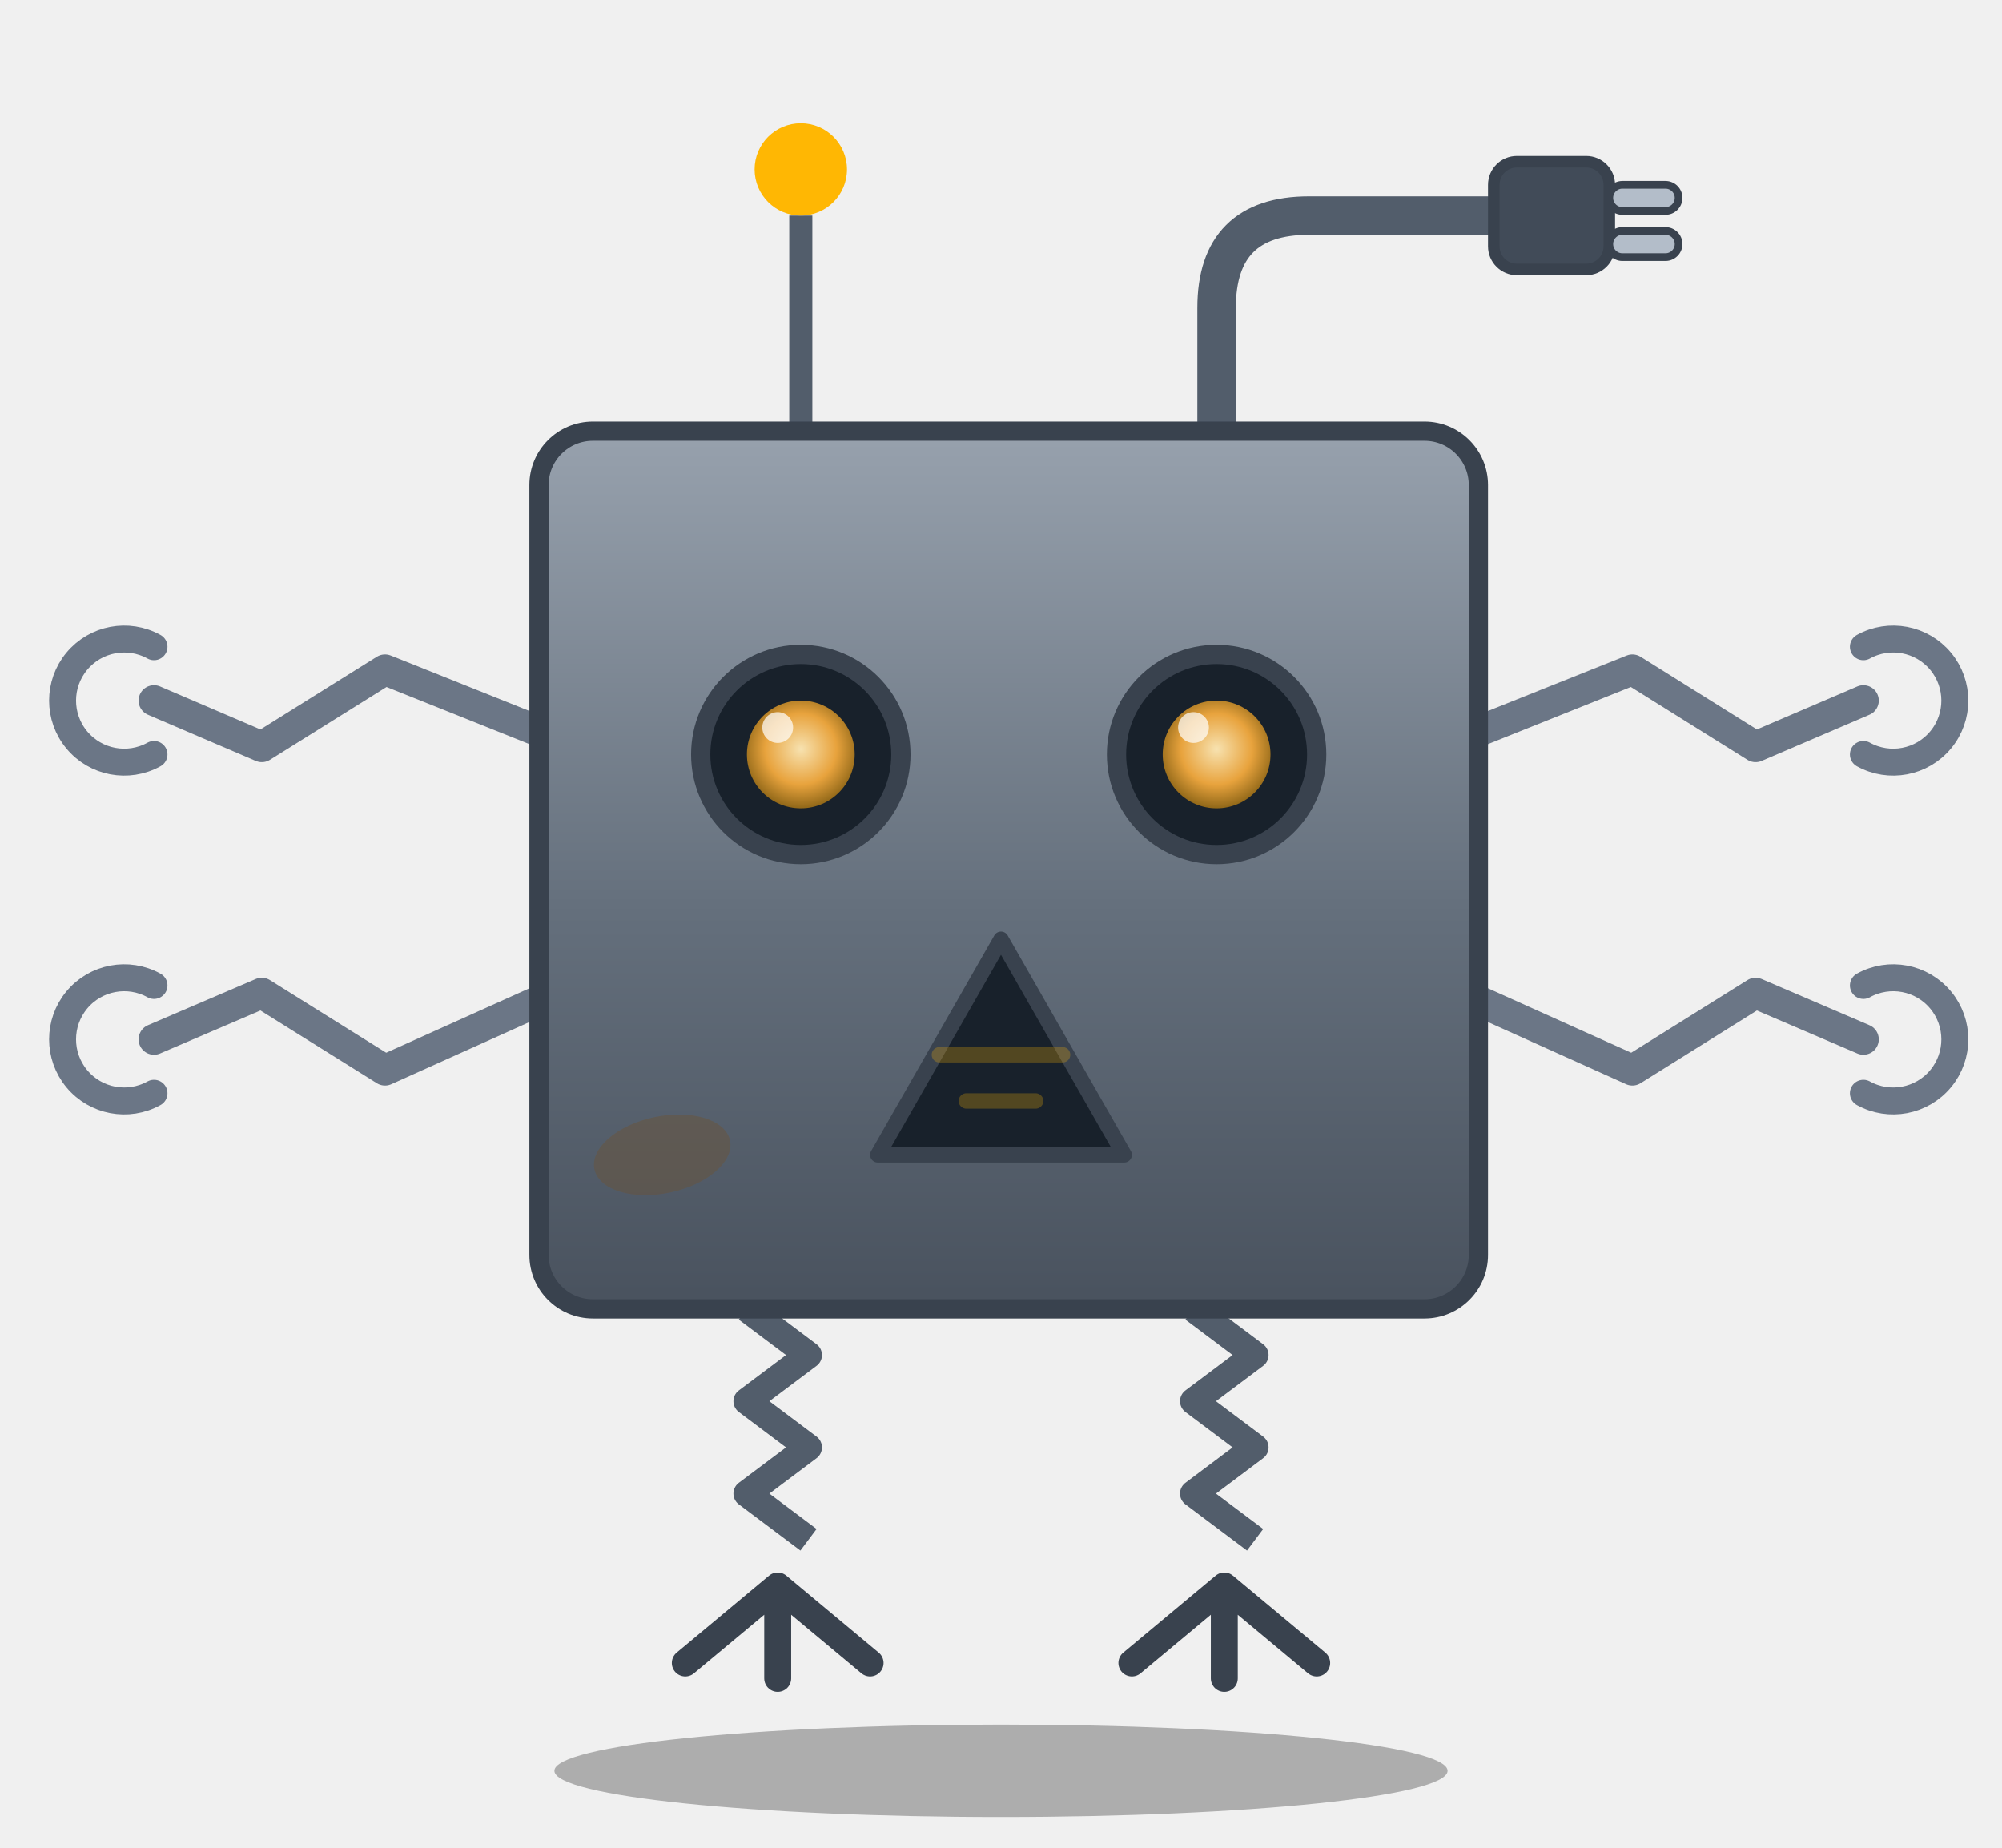
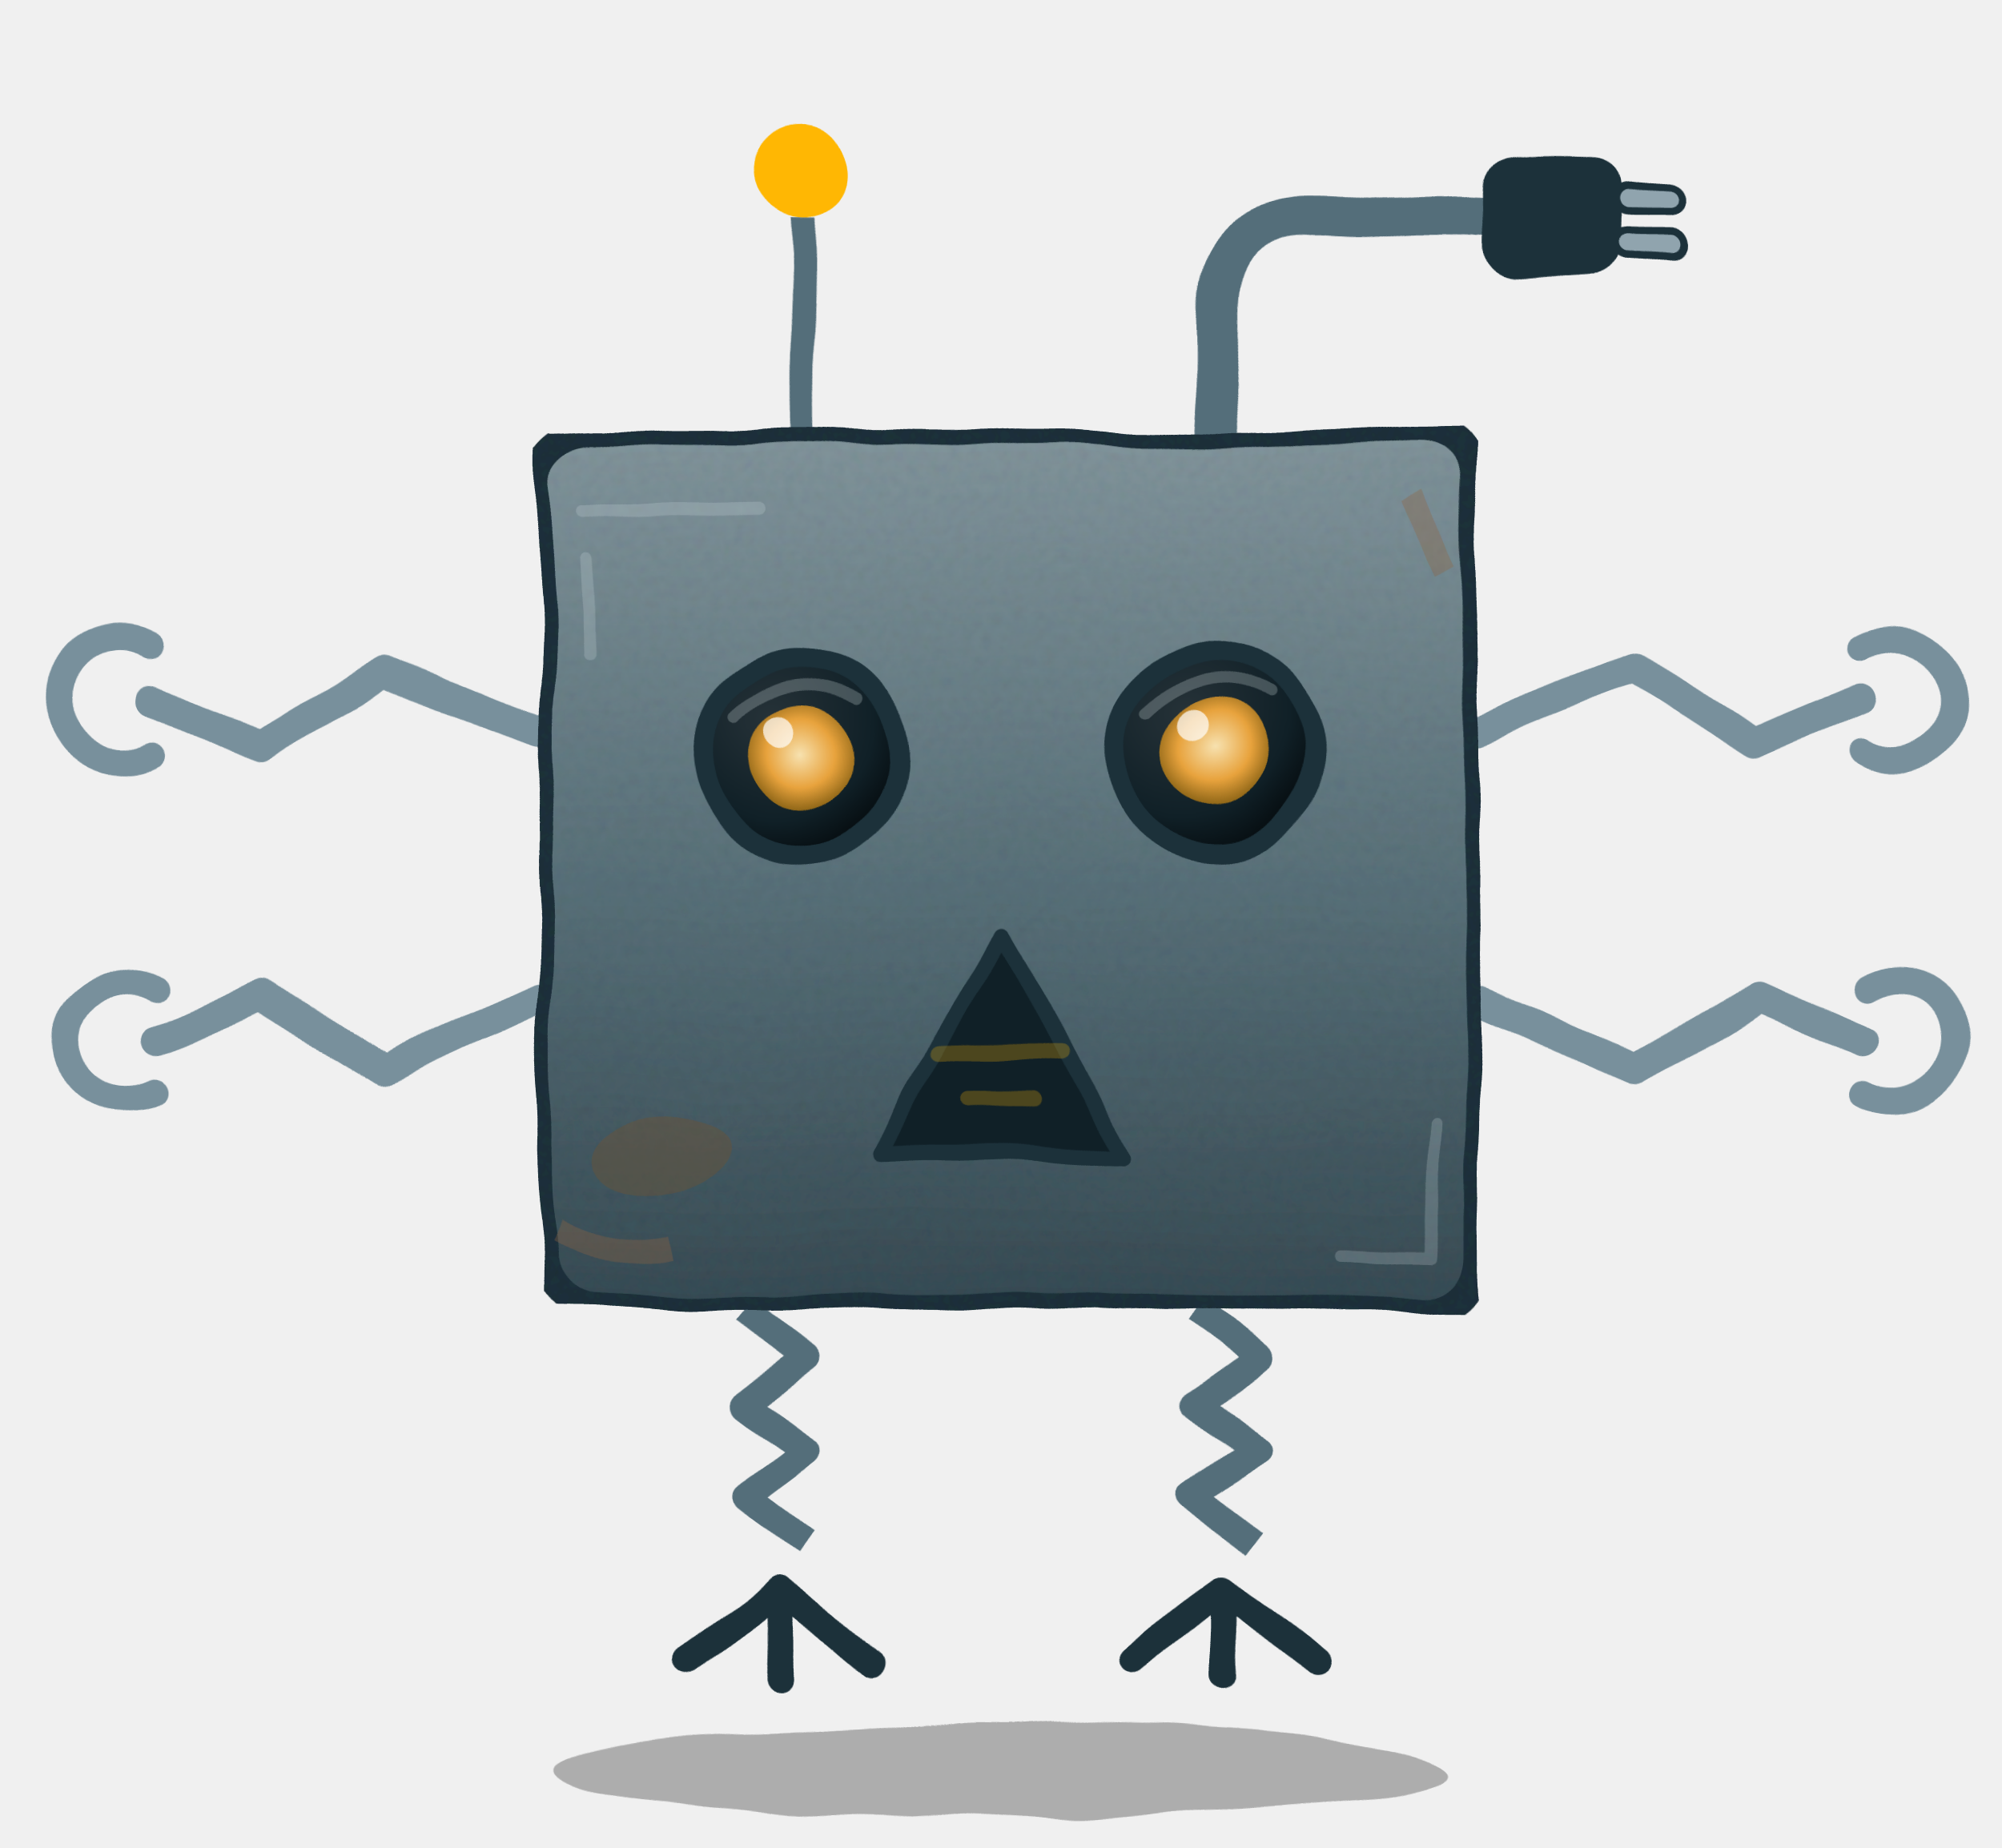
<svg xmlns="http://www.w3.org/2000/svg" viewBox="0 0 260 240" aria-label="老机器">
  <defs>
-     <linearGradient id="omMetal" x1="0" y1="0" x2="0" y2="1">
-       <stop offset="0" stop-color="#97a1ad" />
-       <stop offset="0.55" stop-color="#646f7c" />
-       <stop offset="1" stop-color="#49525e" />
+     <linearGradient id="om-omMetal" x1="0" y1="0" x2="0" y2="1">
+       <stop offset="0" stop-color="#82959c" />
+       <stop offset="0.55" stop-color="#566e77" />
+       <stop offset="1" stop-color="#374b54" />
    </linearGradient>
-     <radialGradient id="omEye" cx="0.5" cy="0.45" r="0.6">
+     <radialGradient id="om-omEye" cx="0.5" cy="0.45" r="0.6">
      <stop offset="0" stop-color="#f7e2b0" />
      <stop offset="0.55" stop-color="#e8a33d" />
      <stop offset="1" stop-color="#7d5a10" />
    </radialGradient>
+     <filter id="om-edge" x="-20%" y="-20%" width="140%" height="140%">
+       <feTurbulence type="fractalNoise" baseFrequency="0.035" numOctaves="3" seed="13" result="noise" />
+       <feDisplacementMap in="SourceGraphic" in2="noise" scale="3.2" xChannelSelector="R" yChannelSelector="G" />
+     </filter>
+     <filter id="om-grain" x="0" y="0" width="100%" height="100%">
+       <feTurbulence type="fractalNoise" baseFrequency="0.75" numOctaves="2" seed="13" result="grain" />
+       <feColorMatrix in="grain" type="matrix" values="1 0 0 0 0  0 1 0 0 0  0 0 1 0 0  0 0 0 0.18 0" result="tint" />
+       <feComposite in="tint" in2="SourceGraphic" operator="in" result="texture" />
+       <feBlend in="SourceGraphic" in2="texture" mode="multiply" />
+     </filter>
+     <radialGradient id="om-glass" cx=".35" cy=".3" r=".75">
+       <stop offset="0" stop-color="#263238" />
+       <stop offset=".7" stop-color="#102027" />
+       <stop offset="1" stop-color="#050b0e" />
+     </radialGradient>
    <style>
-       .om-eye { animation: omFlicker 3.5s infinite; }
-       @keyframes omFlicker {
+       .om-eye { animation: omFlicker1013 3.5s infinite; }
+       @keyframes omFlicker1013 {
        0% { opacity: .72; } 8% { opacity: .28; } 12% { opacity: .8; }
        40% { opacity: .68; } 44% { opacity: .3; } 48% { opacity: .76; } 100% { opacity: .72; }
      }
-       .om-beacon { animation: omBeacon 2.6s infinite ease-in-out; }
-       @keyframes omBeacon { 0%,100% { opacity: .25; } 50% { opacity: 1; } }
-     </style>
+       .om-beacon { animation: omBeacon1013 2.6s infinite ease-in-out; }
+       @keyframes omBeacon1013 { 0%,100% { opacity: .25; } 50% { opacity: 1; } }
+ 
+       .om-surface { filter:url(#om-grain); }
+       .om-shell { stroke-width:3.5; stroke-linejoin:round; }
+       .om-whale-skin { stroke-width:3.2; }
+       .om-pencil { fill:none; stroke:#d0dce0; stroke-width:1.6; opacity:.23; stroke-linecap:round; stroke-linejoin:round; }
+ </style>
  </defs>
-   <line x1="104" y1="56" x2="104" y2="28" stroke="#525d6b" stroke-width="3" />
-   <circle class="om-beacon" cx="104" cy="22" r="6" fill="#ffb703" />
-   <path d="M 158 56 V 40 Q 158 28 170 28 H 194" fill="none" stroke="#525d6b" stroke-width="5" stroke-linecap="round" />
-   <rect x="194" y="21" width="15" height="14" rx="3" fill="#414b58" stroke="#39424e" stroke-width="1.5" />
-   <rect x="209" y="24" width="9" height="3.4" rx="1.7" fill="#b3bdc9" stroke="#39424e" stroke-width="1" />
-   <rect x="209" y="30" width="9" height="3.4" rx="1.7" fill="#b3bdc9" stroke="#39424e" stroke-width="1" />
-   <g fill="none" stroke="#6b7686" stroke-width="4" stroke-linejoin="round" stroke-linecap="round">
-     <g>
-       <polyline points="70,95 50,87 34,97 20,91" />
-       <path d="M 20 84 A 8 8 0 1 0 20 98" stroke-width="3.5" />
-     </g>
-     <g>
-       <polyline points="70,130 50,139 34,129 20,135" />
-       <path d="M 20 128 A 8 8 0 1 0 20 142" stroke-width="3.5" />
-     </g>
-     <g>
-       <polyline points="192,95 212,87 228,97 242,91" />
-       <path d="M 242 84 A 8 8 0 1 1 242 98" stroke-width="3.5" />
-     </g>
-     <g>
-       <polyline points="192,130 212,139 228,129 242,135" />
-       <path d="M 242 128 A 8 8 0 1 1 242 142" stroke-width="3.5" />
+   <g class="om-art" filter="url(#om-edge)">
+     <g class="om-fig-body">
+       <line x1="104" y1="56" x2="104" y2="28" stroke="#546e7a" stroke-width="3" />
+       <circle class="om-beacon" cx="104" cy="22" r="6" fill="#ffb703" />
+       <path d="M 158 56 V 40 Q 158 28 170 28 H 194" fill="none" stroke="#546e7a" stroke-width="5" stroke-linecap="round" />
+       <rect x="194" y="21" width="15" height="14" rx="3" fill="#1c313a" stroke="#1c313a" stroke-width="1.5" />
+       <rect x="209" y="24" width="9" height="3.4" rx="1.7" fill="#90a4ae" stroke="#1c313a" stroke-width="1" />
+       <rect x="209" y="30" width="9" height="3.4" rx="1.7" fill="#90a4ae" stroke="#1c313a" stroke-width="1" />
+       <g fill="none" stroke="#78909c" stroke-width="4" stroke-linejoin="round" stroke-linecap="round">
+         <g class="om-arm om-arm-lu">
+           <polyline points="70,95 50,87 34,97 20,91" />
+           <path d="M 20 84 A 8 8 0 1 0 20 98" stroke-width="3.5" />
+         </g>
+         <g class="om-arm om-arm-ll">
+           <polyline points="70,130 50,139 34,129 20,135" />
+           <path d="M 20 128 A 8 8 0 1 0 20 142" stroke-width="3.5" />
+         </g>
+         <g class="om-arm om-arm-ru">
+           <polyline points="192,95 212,87 228,97 242,91" />
+           <path d="M 242 84 A 8 8 0 1 1 242 98" stroke-width="3.5" />
+         </g>
+         <g class="om-arm om-arm-rl">
+           <polyline points="192,130 212,139 228,129 242,135" />
+           <path d="M 242 128 A 8 8 0 1 1 242 142" stroke-width="3.5" />
+         </g>
+       </g>
+       <g stroke="#546e7a" stroke-width="3.5" fill="none" stroke-linejoin="round">
+         <path d="M 97 170 l 8 6 l -8 6 l 8 6 l -8 6 l 8 6" />
+         <path d="M 155 170 l 8 6 l -8 6 l 8 6 l -8 6 l 8 6" />
+       </g>
+       <g stroke="#1c313a" stroke-width="3.5" stroke-linecap="round">
+         <path d="M 101 206 L 89 216 M 101 206 L 101 218 M 101 206 L 113 216" />
+         <path d="M 159 206 L 147 216 M 159 206 L 159 218 M 159 206 L 171 216" />
+       </g>
+       <rect x="70" y="56" width="122" height="114" rx="7" fill="url(#om-omMetal)" stroke="#1c313a" stroke-width="2.5" class="om-surface om-shell" />
+       <path d="M76 66 h22 M76 72 v13 M186 146 v17 h-12" class="om-pencil" />
+       <path d="M72 160 q7 4 15 2 M184 65 l4 9" fill="none" stroke="#906343" stroke-width="3" opacity=".35" />
+       <ellipse cx="86" cy="150" rx="9" ry="5" fill="#6b5335" opacity=".45" transform="rotate(-12 86 150)" />
+       <circle cx="104" cy="98" r="13" fill="url(#om-glass)" stroke="#1c313a" stroke-width="2.5" />
+       <circle cx="158" cy="98" r="13" fill="url(#om-glass)" stroke="#1c313a" stroke-width="2.5" />
+       <path d="M95.2 92.8 Q102.0 85.7 111.2 90.2" fill="none" stroke="#e1eef0" stroke-width="1.5" opacity=".24" stroke-linecap="round" />
+       <circle class="om-eye om-eye" cx="104" cy="98" r="7" fill="url(#om-omEye)" />
+       <path d="M149.2 92.8 Q156.1 85.7 165.2 90.2" fill="none" stroke="#e1eef0" stroke-width="1.5" opacity=".24" stroke-linecap="round" />
+       <circle class="om-eye om-eye" cx="158" cy="98" r="7" fill="url(#om-omEye)" style="animation-delay:.4s" />
+       <circle class="om-eye-hi" cx="101" cy="94.5" r="2" fill="#fff" opacity="0.7" />
+       <circle class="om-eye-hi" cx="155" cy="94.5" r="2" fill="#fff" opacity="0.7" />
+       <polygon points="130,122 114,150 146,150" fill="#102027" stroke="#1c313a" stroke-width="2" stroke-linejoin="round" />
+       <g class="om-slats" stroke="#ffb703" stroke-width="2" stroke-linecap="round" opacity=".25">
+         <path d="M 122 137 L 138 137" />
+         <path d="M 125.5 143 L 134.5 143" />
+       </g>
+       <ellipse cx="130" cy="230" rx="58" ry="6" fill="#000" opacity="0.28" />
    </g>
  </g>
-   <g stroke="#525d6b" stroke-width="3.5" fill="none" stroke-linejoin="round">
-     <path d="M 97 170 l 8 6 l -8 6 l 8 6 l -8 6 l 8 6" />
-     <path d="M 155 170 l 8 6 l -8 6 l 8 6 l -8 6 l 8 6" />
-   </g>
-   <g stroke="#39424e" stroke-width="3.5" stroke-linecap="round">
-     <path d="M 101 206 L 89 216 M 101 206 L 101 218 M 101 206 L 113 216" />
-     <path d="M 159 206 L 147 216 M 159 206 L 159 218 M 159 206 L 171 216" />
-   </g>
-   <rect x="70" y="56" width="122" height="114" rx="7" fill="url(#omMetal)" stroke="#39424e" stroke-width="2.5" />
-   <ellipse cx="86" cy="150" rx="9" ry="5" fill="#6b5335" opacity=".45" transform="rotate(-12 86 150)" />
-   <circle cx="104" cy="98" r="13" fill="#18212b" stroke="#39424e" stroke-width="2.5" />
-   <circle cx="158" cy="98" r="13" fill="#18212b" stroke="#39424e" stroke-width="2.5" />
-   <circle class="om-eye" cx="104" cy="98" r="7" fill="url(#omEye)" />
-   <circle class="om-eye" cx="158" cy="98" r="7" fill="url(#omEye)" style="animation-delay:.4s" />
-   <circle cx="101" cy="94.5" r="2" fill="#fff" opacity="0.7" />
-   <circle cx="155" cy="94.5" r="2" fill="#fff" opacity="0.7" />
-   <polygon points="130,122 114,150 146,150" fill="#18212b" stroke="#39424e" stroke-width="2" stroke-linejoin="round" />
-   <g stroke="#ffb703" stroke-width="2" stroke-linecap="round" opacity=".25">
-     <path d="M 122 137 L 138 137" />
-     <path d="M 125.5 143 L 134.5 143" />
-   </g>
-   <ellipse cx="130" cy="230" rx="58" ry="6" fill="#000" opacity="0.28" />
</svg>
